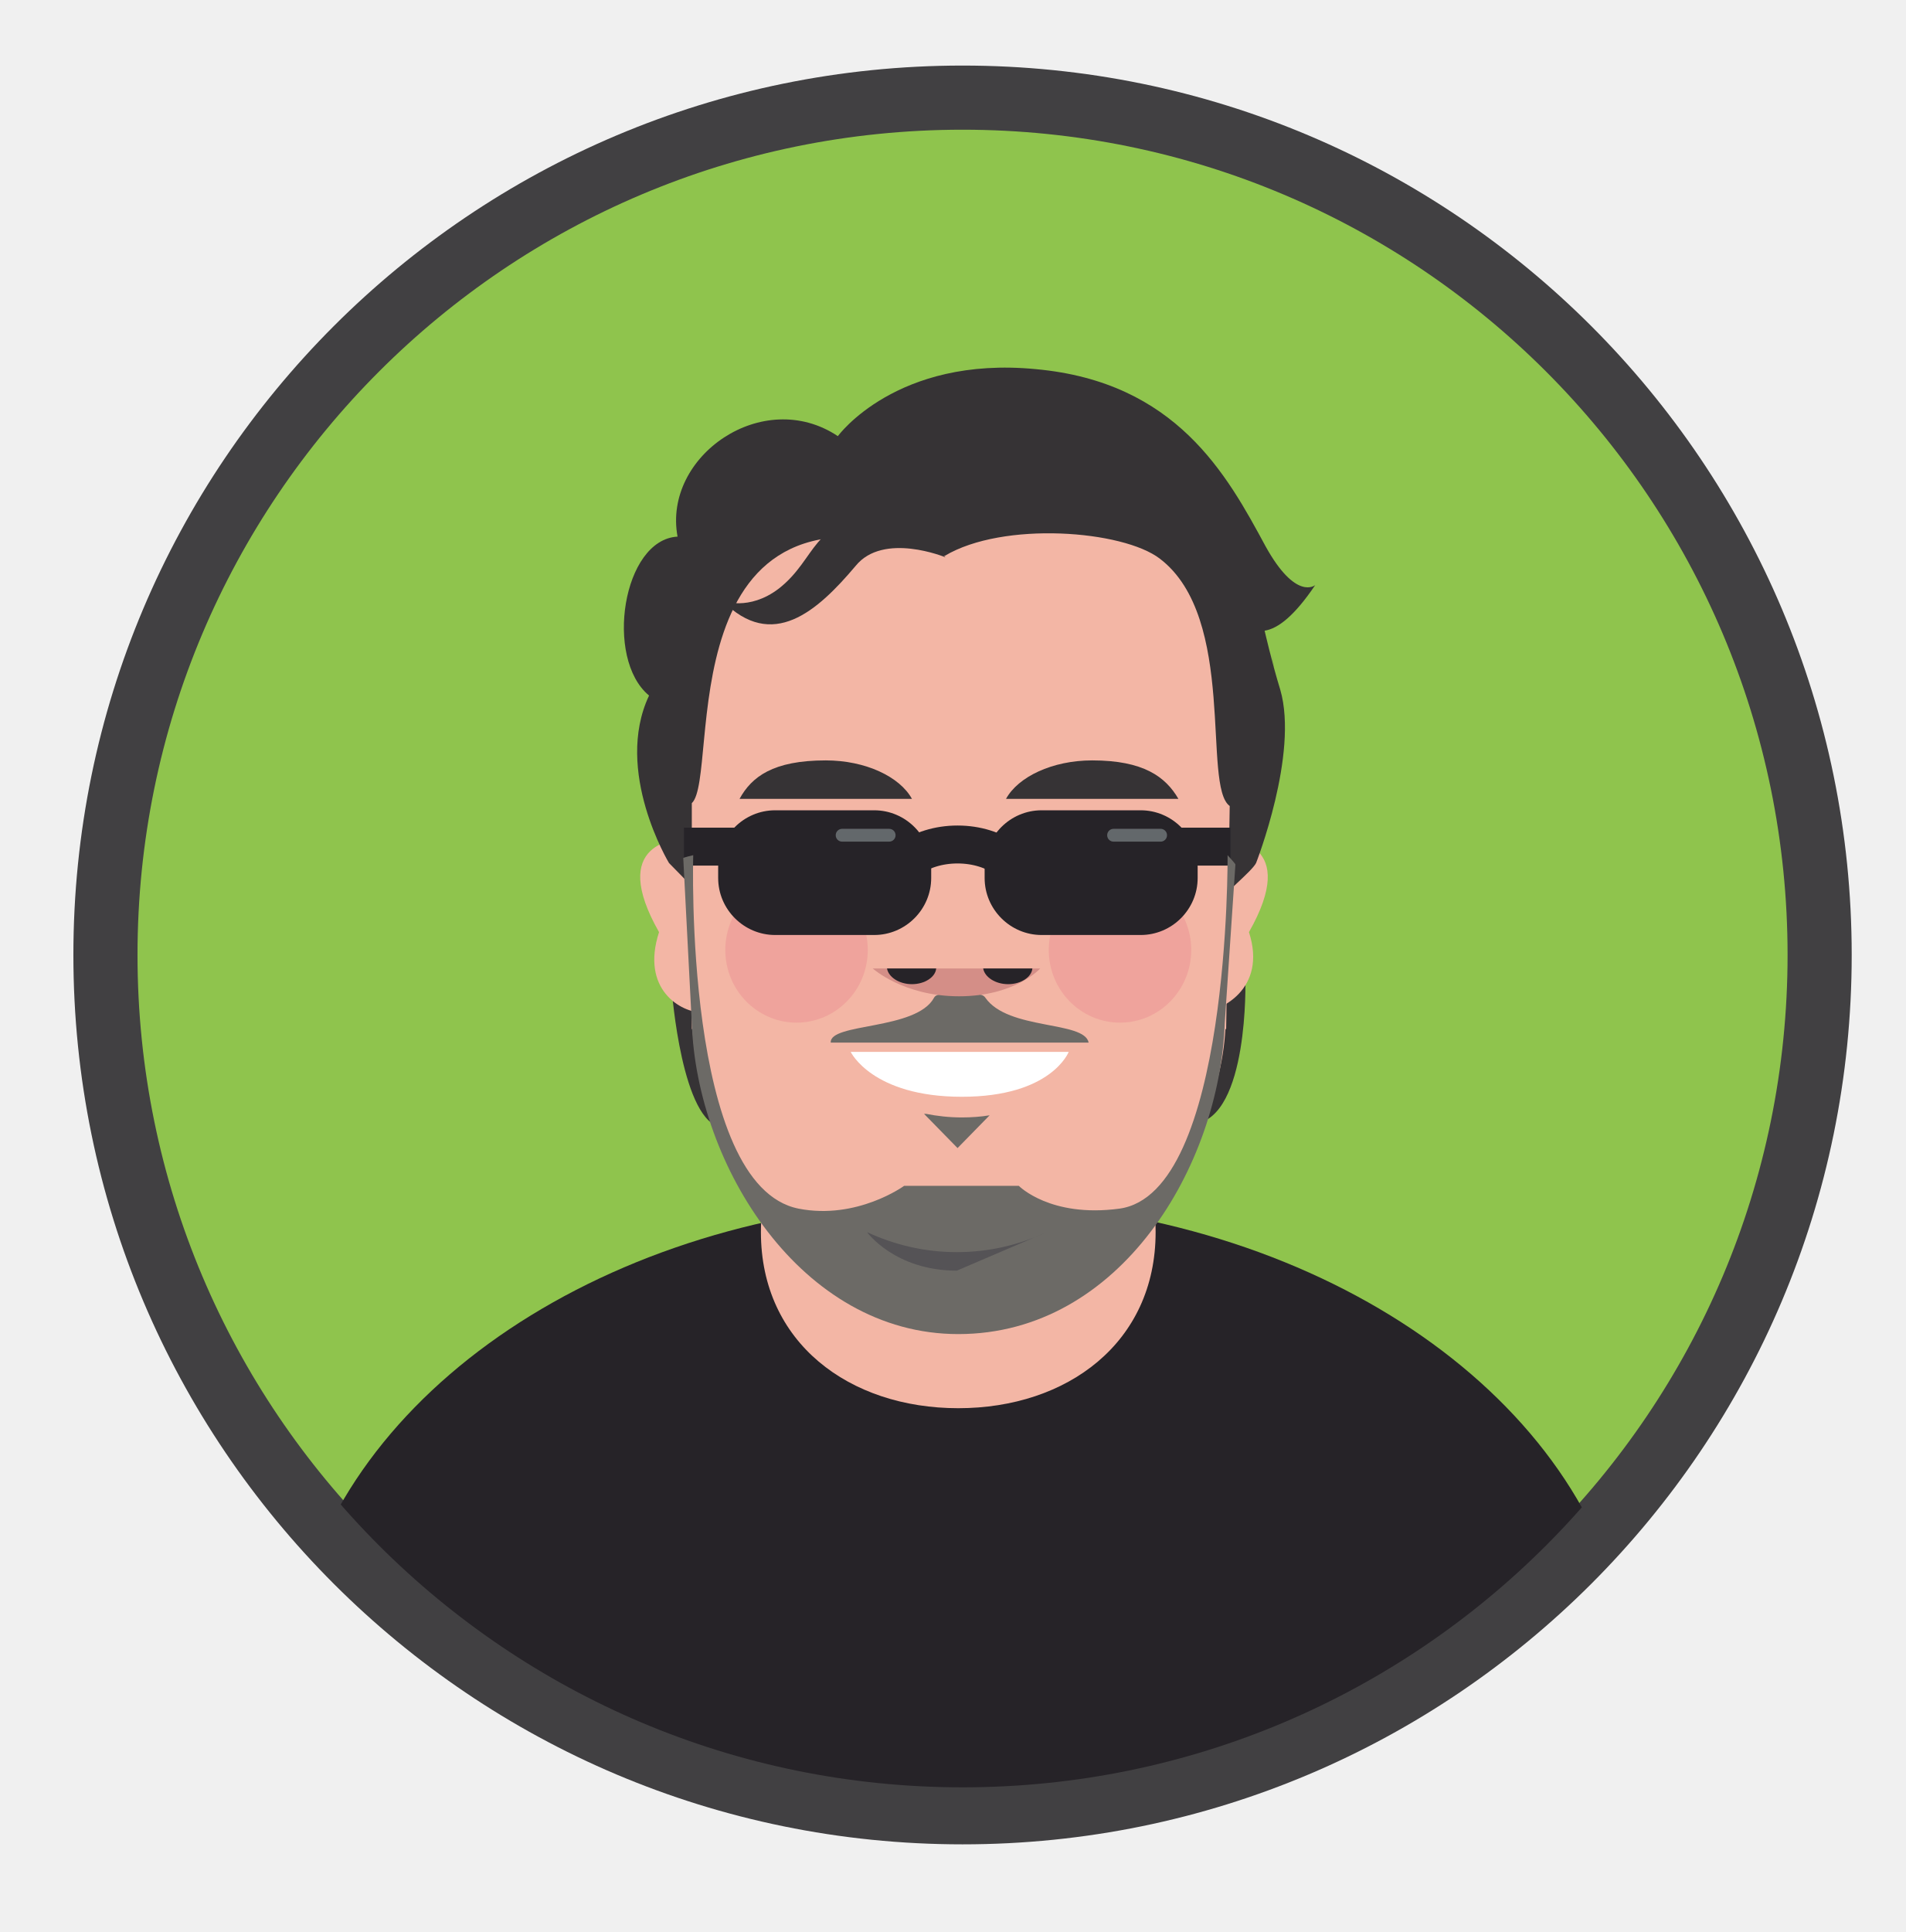
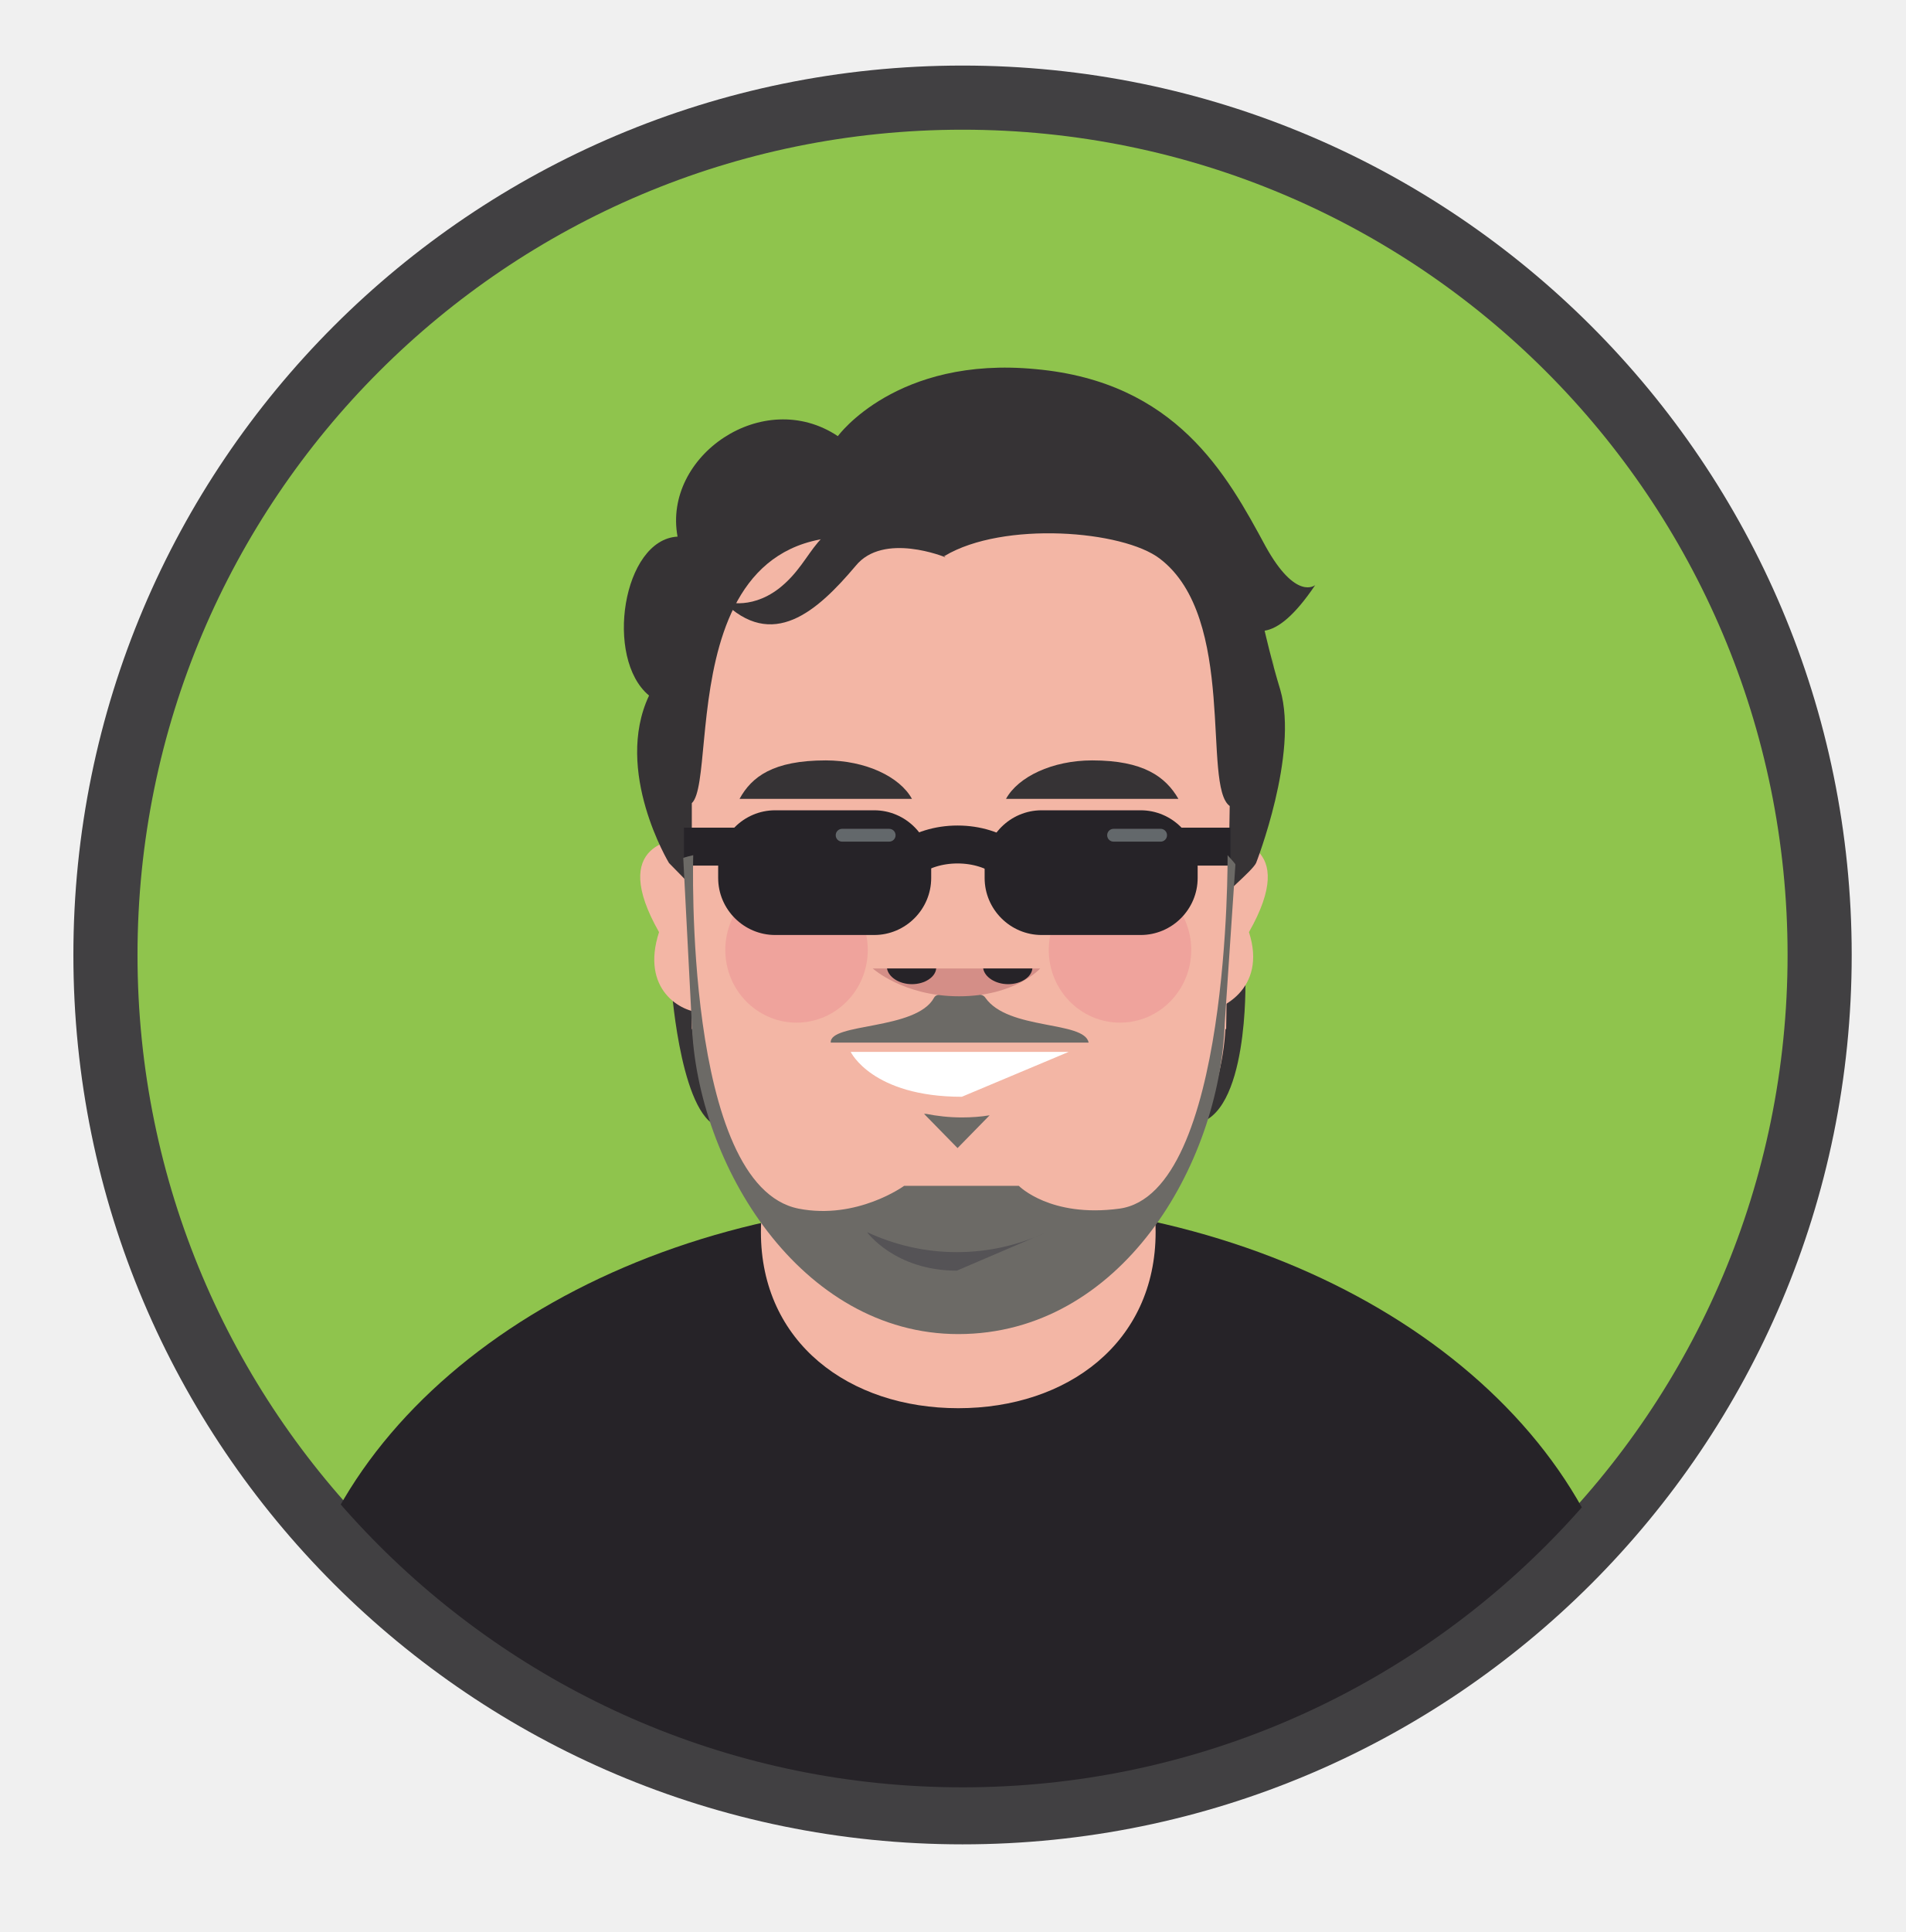
<svg xmlns="http://www.w3.org/2000/svg" xmlns:xlink="http://www.w3.org/1999/xlink" viewBox="0 0 267.5 271.1" enable-background="new 0 0 267.5 271.1">
  <circle fill="#414042" cx="135.1" cy="134" r="124.8" />
  <circle fill="#8FC44D" cx="135.1" cy="134" r="115.8" />
  <path fill="#363335" d="M97.4 139s3-5.1.4-2.5c-2.6 2.5-3.5 2.5-3.5 2.5s1.4 18.7 7.1 19.2c5.7.5 58.7-5.1 58.7-5.1s4 5 7.6 4.6c7.6-1 7.1-20.2 7.1-20.2s-6.6-2.1-6.6-14.3c-.1-9.6-70.8 15.8-70.8 15.8z" />
  <defs>
    <circle id="a" cx="135.1" cy="135" r="115.8" />
  </defs>
  <clipPath id="b">
    <use xlink:href="#a" overflow="visible" />
  </clipPath>
  <path clip-path="url(#b)" fill="#262328" d="M134.8 168.5c-45.9 0-84.1 24.2-92.6 56.2l34.5 37.2h97.9l52.8-37.2c-8.5-32.1-46.7-56.2-92.6-56.2z" />
  <path fill="#F3B6A5" d="M175.3 130.8c2.6 8-4 11.3-7.2 11.3-3.3 0-4.9-9.2-4.9-14.7s3.6-9.9 6.9-9.9c3.2 0 12.3.8 5.2 13.3z" />
  <path fill="#F3B6A5" d="M92.5 130.8c-2.6 8 3 11.3 6.2 11.3 3.3 0 5.9-9.2 5.9-14.7s-3.6-9.9-6.9-9.9c-3.2 0-12.3.8-5.2 13.3z" />
-   <g fill="#363335">
-     <path d="M178.6 91.8l.2 2c0-.1-.1-.7-.2-2zM177.5 88.5c1.9-.3 4.2-2.1 7.1-6.4 0 0-2.7 2.3-7-5.5-5.4-10-12.5-23-32.2-24.8-19.6-1.9-27.8 9.4-27.8 9.4-10.5-7-24.6 2.8-22.5 14.1-7.7.4-10.3 17.1-4 22.3-5 10.6 2.8 23.5 2.8 23.5l5.1 5.2c7.2 19.8 15.7 29.4 35.6 29.4 18.4 0 28.3-12.4 36.3-28.9.5-1.1 4.8-4.5 5.4-5.7 0 0 6-15.3 3.4-24.3-1.2-3.9-2.2-8.3-2.2-8.3z" />
-   </g>
+   <path d="M178.6 91.8l.2 2c0-.1-.1-.7-.2-2zm-1.1-3.3c1.9-.3 4.2-2.1 7.1-6.4 0 0-2.7 2.3-7-5.5-5.4-10-12.5-23-32.2-24.8-19.6-1.9-27.8 9.4-27.8 9.4-10.5-7-24.6 2.8-22.5 14.1-7.7.4-10.3 17.1-4 22.3-5 10.6 2.8 23.5 2.8 23.5l5.1 5.2c7.2 19.8 15.7 29.4 35.6 29.4 18.4 0 28.3-12.4 36.3-28.9.5-1.1 4.8-4.5 5.4-5.7 0 0 6-15.3 3.4-24.3-1.2-3.9-2.2-8.3-2.2-8.3z" fill="#363335" />
  <g fill="#F3B6A5">
    <path d="M162.2 172.9c0 15.5-12.4 24.7-27.7 24.7-15.3 0-27.7-9.2-27.7-24.7s12.4-31.3 27.7-31.3c15.3 0 27.7 15.8 27.7 31.3z" />
    <ellipse cx="134.5" cy="151.6" rx="21.9" ry="22.2" />
    <rect x="112.6" y="151.6" width="43.9" height="23.8" />
  </g>
  <path fill="#F3B6A5" d="M162.8 78.4c-5.2-4-22-5.3-30.2-.4-39.5-13.9-31.4 30.9-35.5 34.7v31.7h.1c1.1 19 17.9 37.5 37.4 37.5s36.3-18.5 37.4-37.5h.1l.5-31.3c-3.9-2.8 1.1-26.4-9.8-34.7z" />
  <ellipse opacity=".85" fill="#EFA09A" cx="111.8" cy="133.3" rx="10" ry="10.2" />
  <path stroke="#262328" stroke-width="5.323" stroke-miterlimit="10" d="M124.7 125.6c0-3.9 4.3-7.1 9.7-7.1 5.4 0 9.7 3.2 9.7 7.1" fill="none" />
  <path fill="#262328" d="M130.7 123.2c0 4.4-3.6 8-8 8h-13.9c-4.4 0-8-3.6-8-8v-1.5c0-4.4 3.6-8 8-8h13.9c4.4 0 8 3.6 8 8v1.5z" />
  <path fill="#363335" d="M101.4 84.3s3.7 1.5 7.9-1.7c5.4-4.2 4.7-9.9 13.7-9.6 5.6.2 9.7 5.2 9.7 5.2s-8.7-3.6-12.6 1.2c-5.4 6.4-11.7 12-18.7 4.9z" />
  <path fill="#63686B" d="M125.7 117.2c0 .5-.4.9-.9.9h-6.6c-.5 0-.9-.4-.9-.9s.4-.9.9-.9h6.6c.5 0 .9.4.9.9z" />
  <line stroke="#262328" stroke-width="5.323" stroke-miterlimit="10" x1="165.1" y1="118.8" x2="172.7" y2="118.8" fill="none" />
  <line stroke="#262328" stroke-width="5.323" stroke-miterlimit="10" x1="96" y1="118.8" x2="103.6" y2="118.8" fill="none" />
  <path fill="#6C6A66" d="M172.3 120s.4 47.5-15.2 49.6c-9.7 1.3-14.1-3.2-14.1-3.2h-16.1s-6.6 4.8-14.8 3.2c-16.2-3.2-14.8-49.6-14.8-49.6s-1.3.3-1.4.4l1.2 23.2c.7 19.9 15.3 43.6 37.4 43.6 22.8 0 36.7-23.7 37.4-43.6l1.5-22.3c0-.1-1.1-1.3-1.1-1.3z" />
-   <path fill="#fff" d="M119.4 147.6s3 6.3 15.6 6.3 15-6.3 15-6.3h-30.6z" />
+   <path fill="#fff" d="M119.4 147.6s3 6.3 15.6 6.3l15-6.3h-30.6z" />
  <path fill="#6C6A66" d="M130 156.3h-.3l4.7 4.8 4.5-4.6c-1.2.2-2.5.3-3.9.3-1.8 0-3.5-.2-5-.5z" />
  <path fill="#6C6A66" d="M138.3 140c-.5-.8-2.2-.4-3.6-.3-1.4-.1-3.2-.5-3.6.3-2.5 4.6-14.7 3.5-14.5 6.3h36.2c-.6-3.1-11.3-1.7-14.5-6.3z" />
  <path fill="#D48E87" d="M122.5 135.9h23.5s-3.5 3.9-11.4 3.9c-7.8 0-12.1-3.9-12.1-3.9z" />
  <path fill="#262328" d="M128 138.1c1.8 0 3.3-1 3.4-2.2h-6.9c.2 1.2 1.7 2.2 3.5 2.2z" />
  <path fill="#262328" d="M141.5 138.1c1.8 0 3.3-1 3.4-2.2h-6.9c.2 1.2 1.7 2.2 3.5 2.2z" />
  <ellipse opacity=".85" fill="#EFA09A" cx="157.2" cy="133.3" rx="10" ry="10.2" />
  <path fill="#262328" d="M168.1 123.2c0 4.4-3.6 8-8 8h-13.9c-4.4 0-8-3.6-8-8v-1.5c0-4.4 3.6-8 8-8h13.9c4.4 0 8 3.6 8 8v1.5z" />
  <path fill="#63686B" d="M163.8 117.2c0 .5-.4.9-.9.9h-6.6c-.5 0-.9-.4-.9-.9s.4-.9.9-.9h6.6c.5 0 .9.4.9.9z" />
  <path fill="#555356" d="M146.9 172.9c-3.9 1.8-8.1 2.8-12.6 2.8s-8.7-1-12.6-2.8c0 0 3.9 5.4 12.6 5.4l12.6-5.4z" />
  <path fill="#363335" d="M115.9 106.7c-7.4 0-10.4 2.3-12.1 5.4h24.2c-1.7-3.1-6.5-5.4-12.1-5.4z" />
  <path fill="#363335" d="M153.3 106.7c-5.6 0-10.4 2.3-12.1 5.4h24.2c-1.8-3.1-4.9-5.4-12.1-5.4z" />
</svg>
